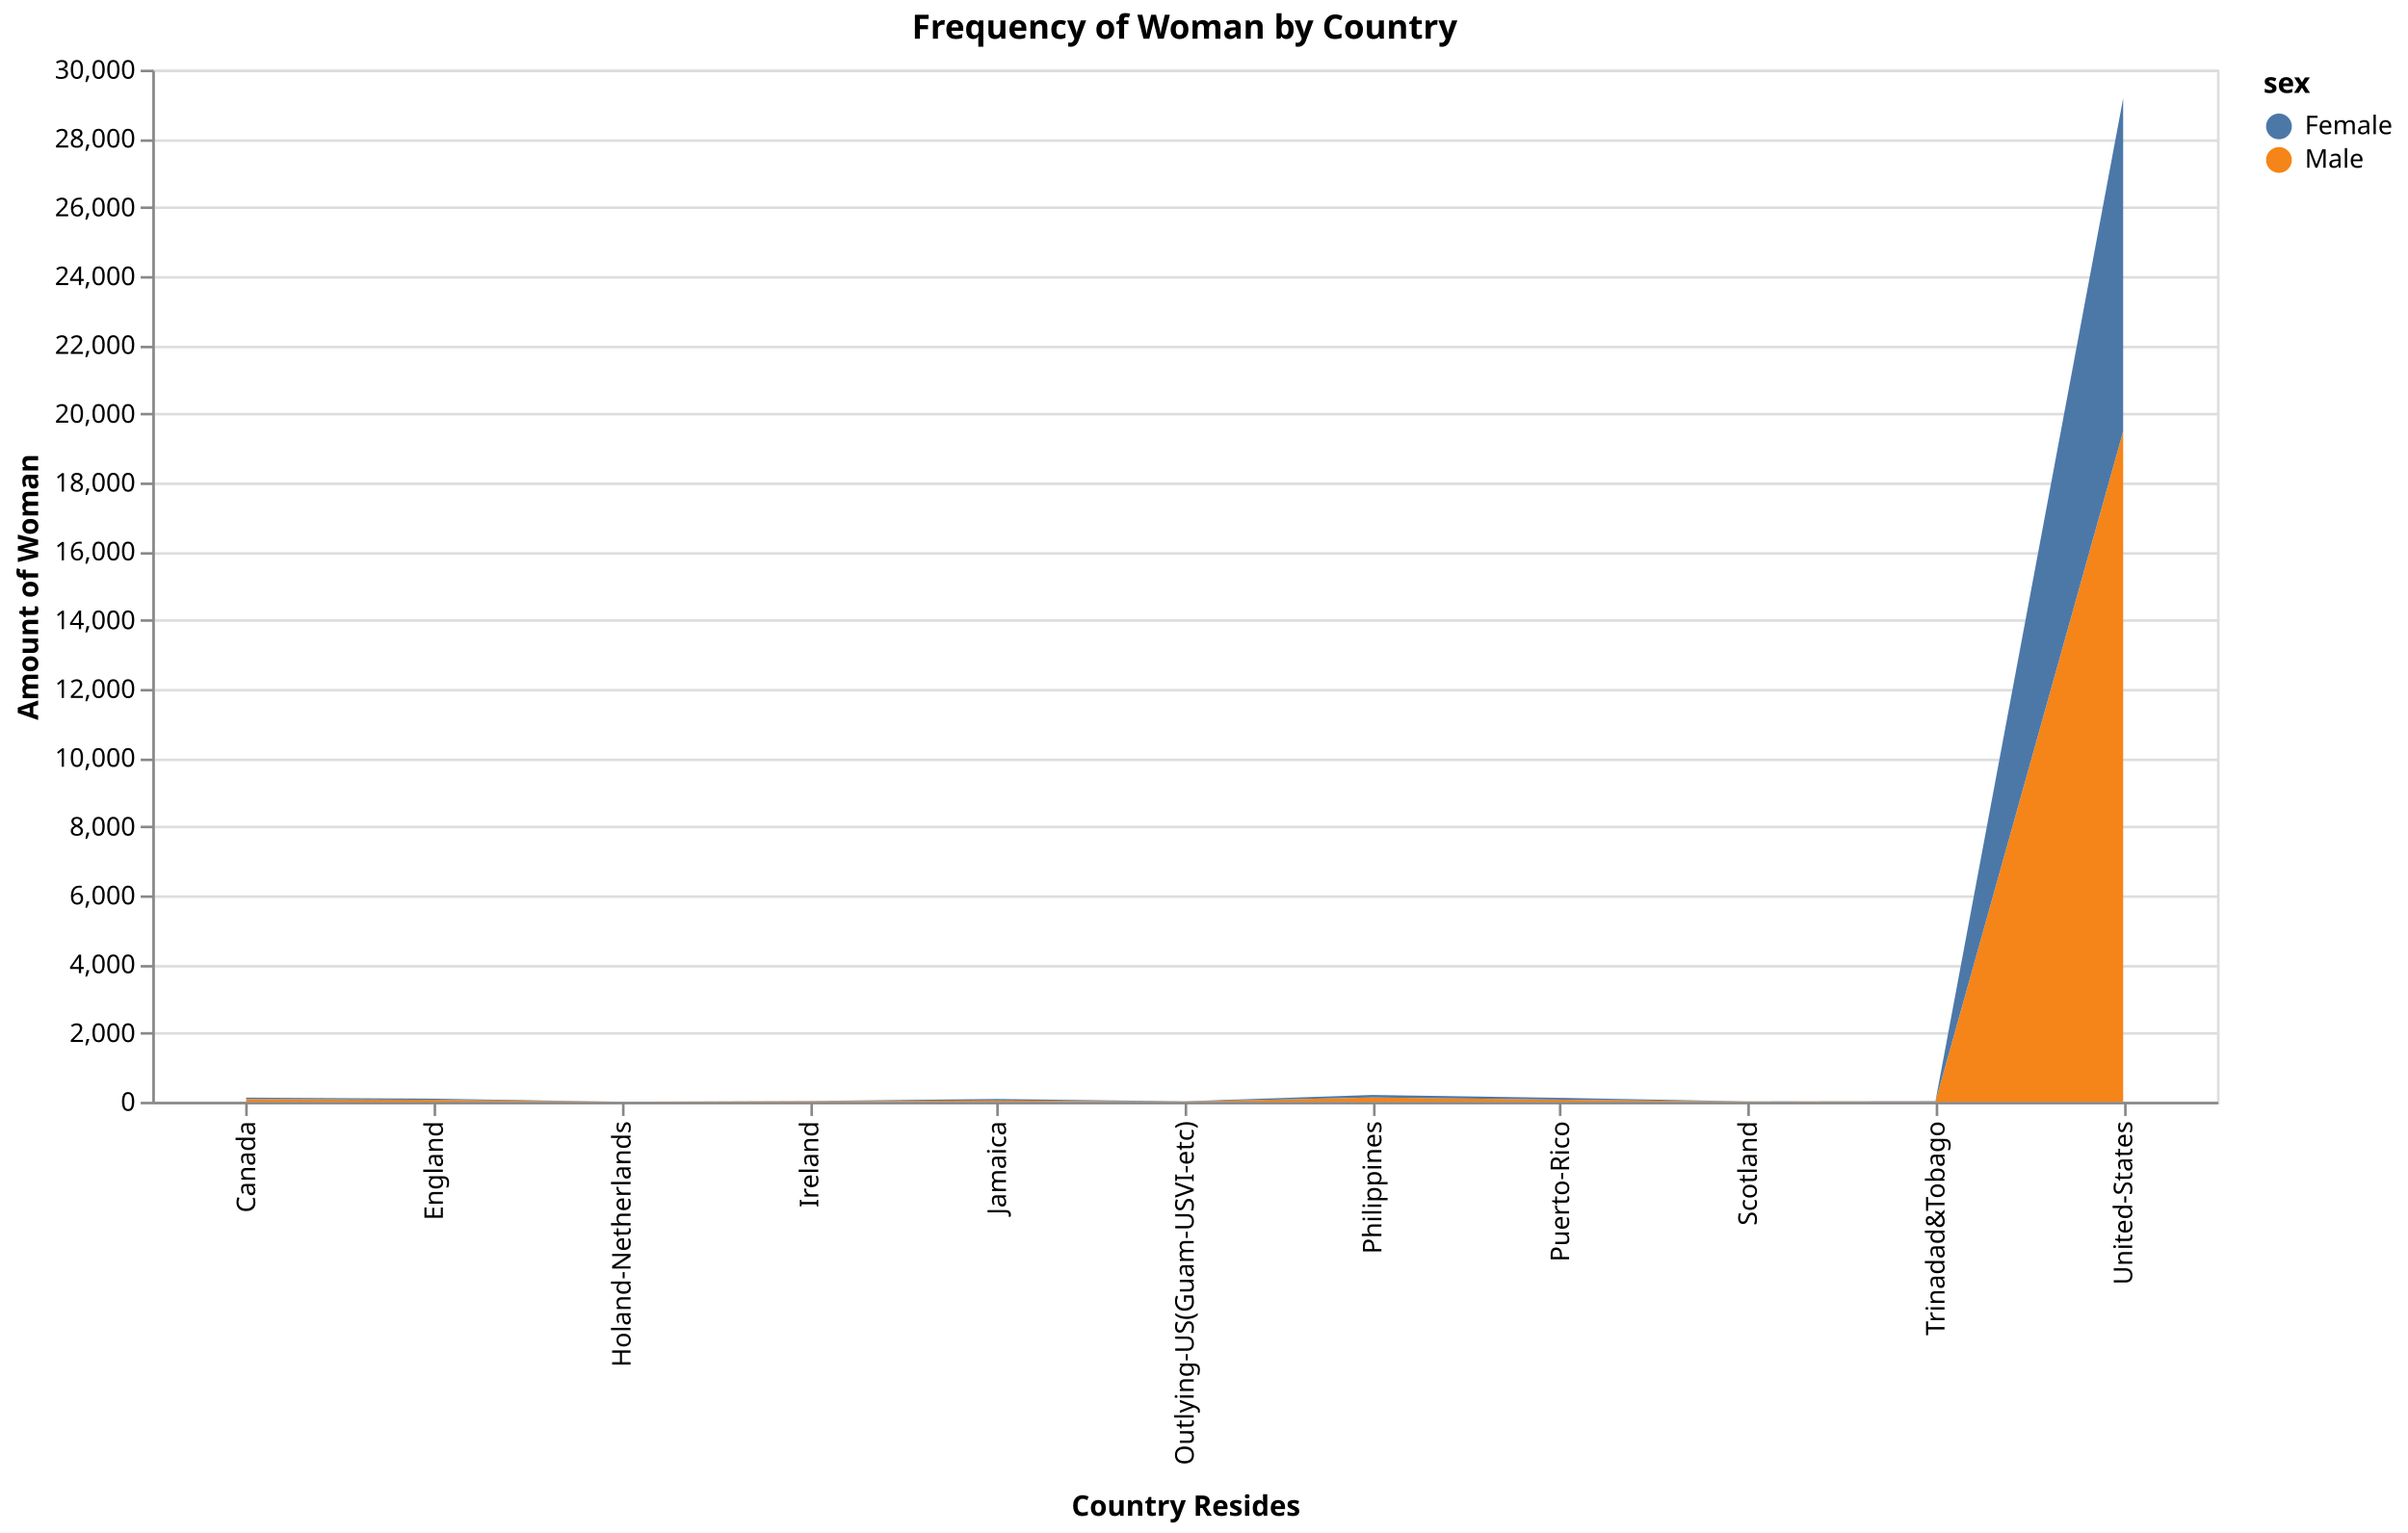
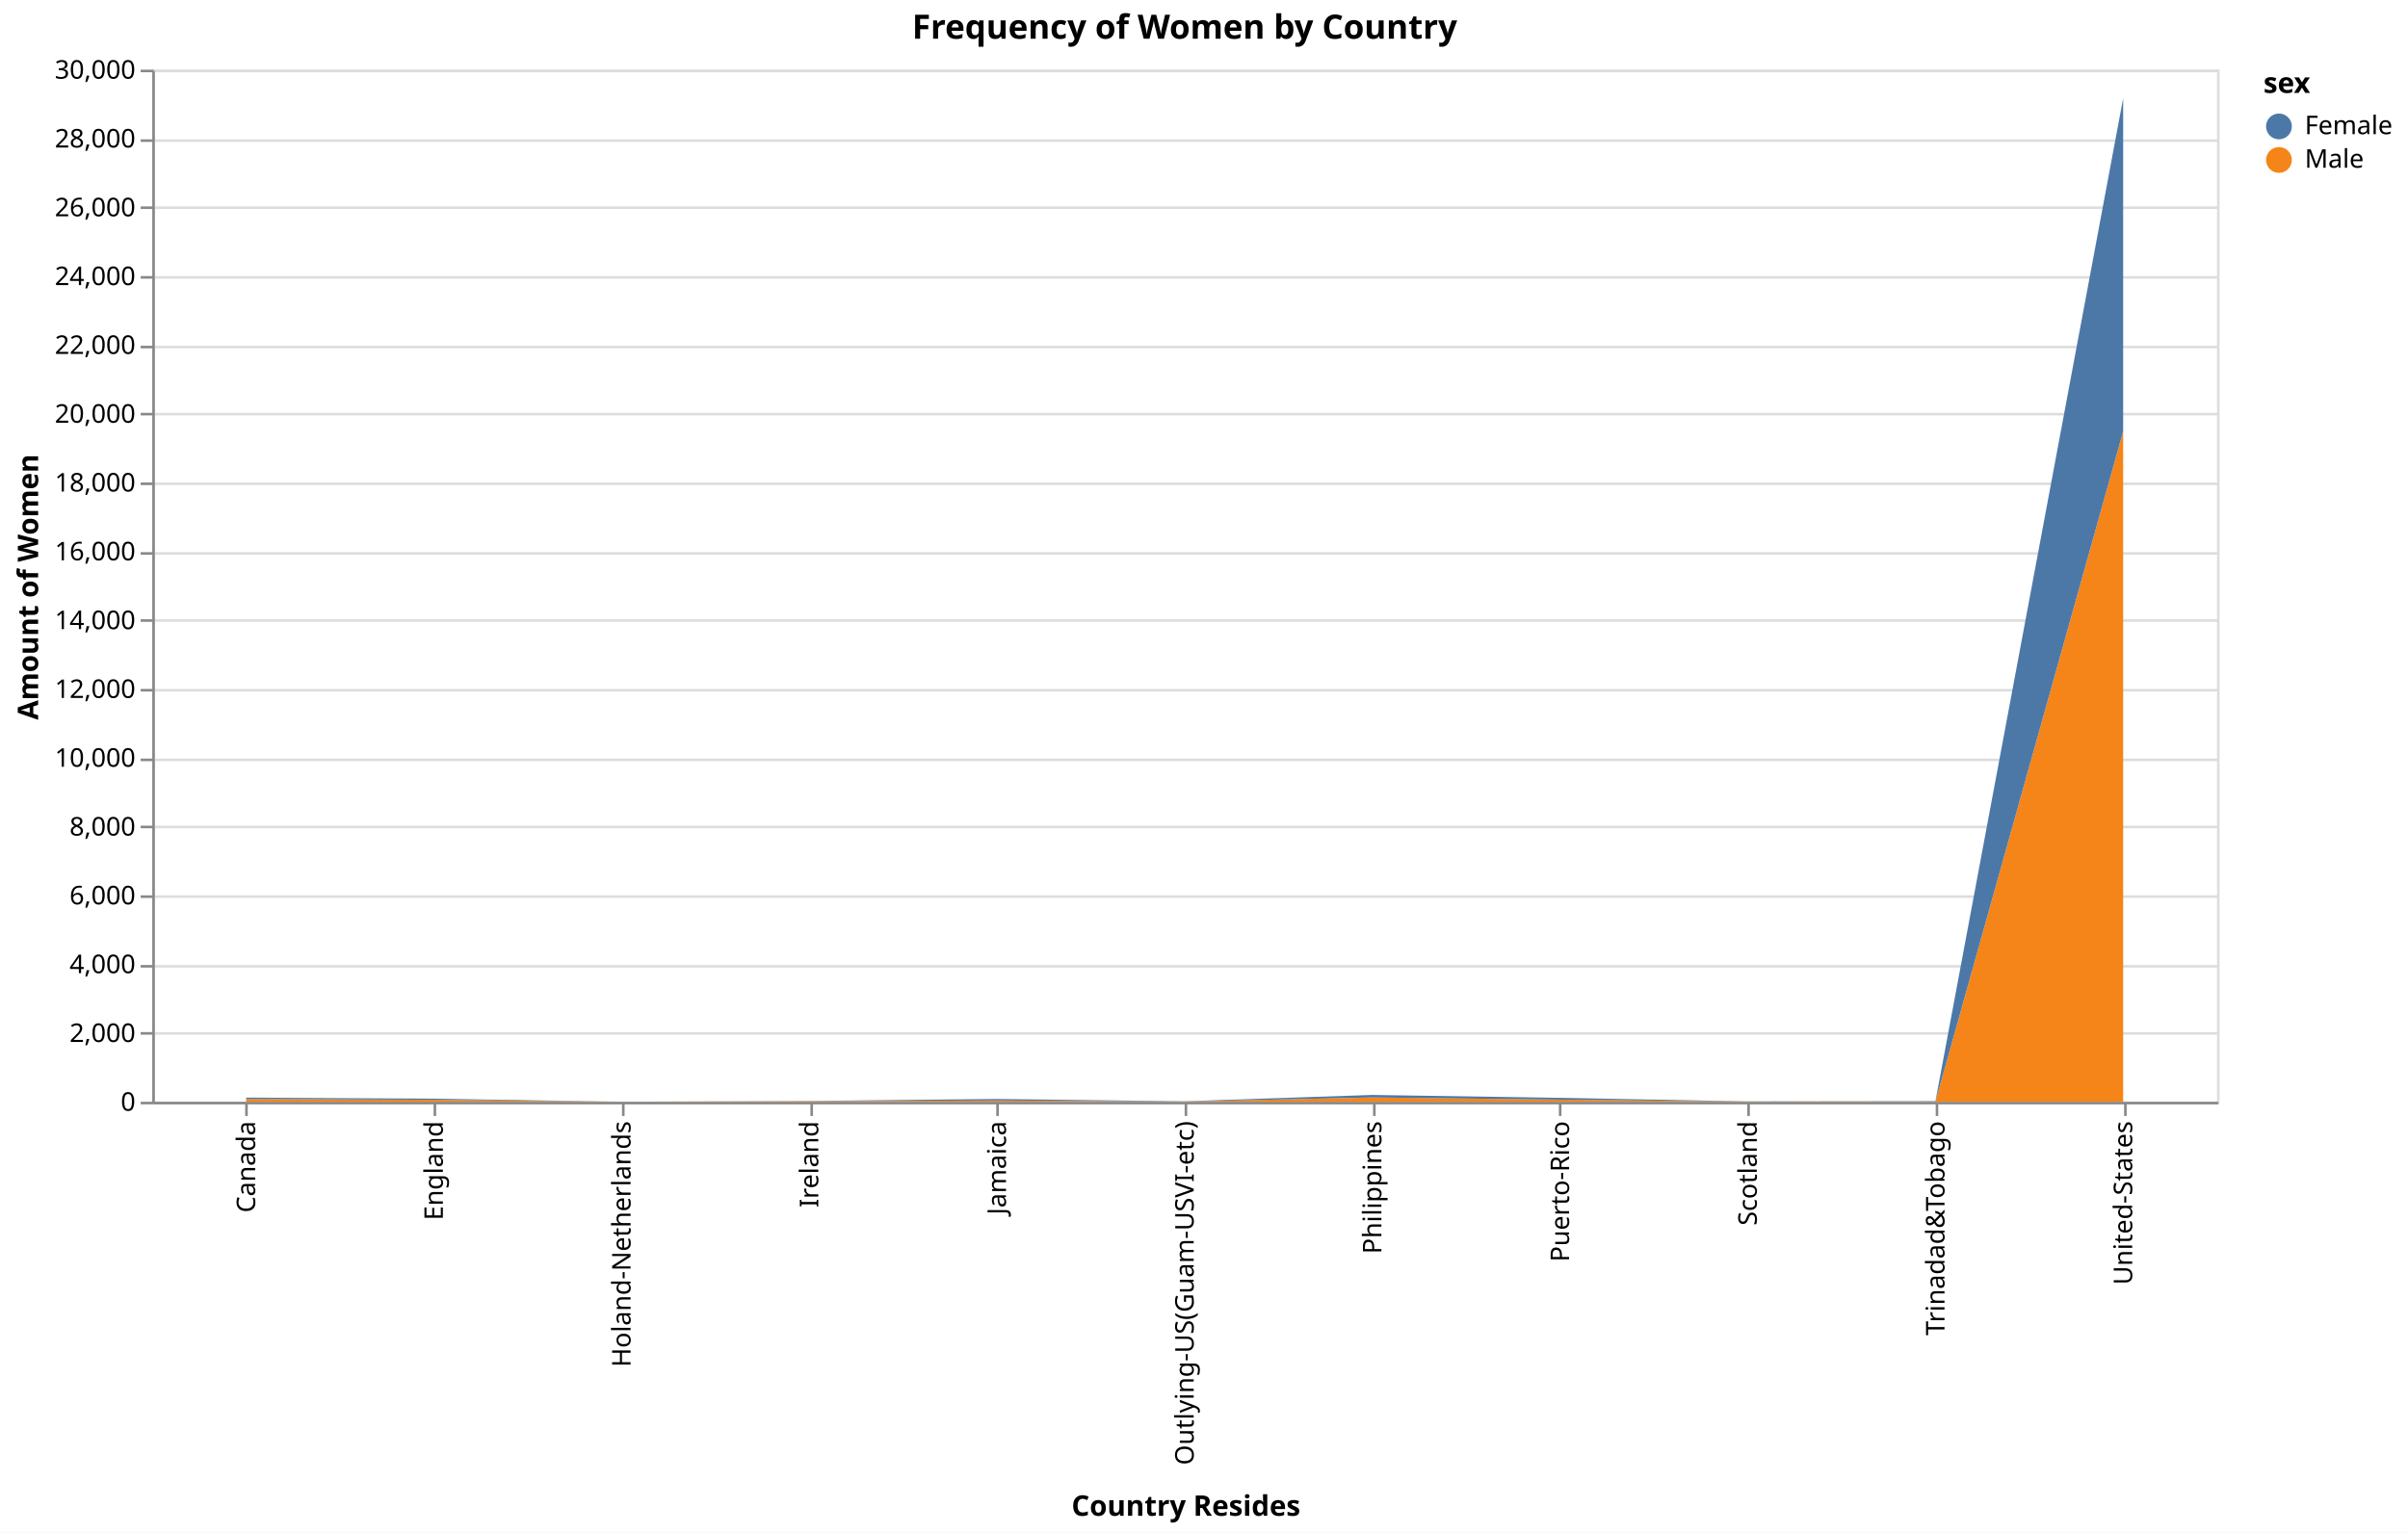
<svg xmlns="http://www.w3.org/2000/svg" version="1.1" class="marks" width="933" height="594" viewBox="0 0 933 594">
  <rect width="933" height="594" fill="white" />
  <g fill="none" stroke-miterlimit="10" transform="translate(59,27)">
    <g class="mark-group role-frame root" role="graphics-object" aria-roledescription="group mark container">
      <g transform="translate(0,0)">
        <path class="background" aria-hidden="true" d="M0.5,0.5h800v400h-800Z" stroke="#ddd" />
        <g>
          <g class="mark-group role-axis" role="graphics-symbol" aria-roledescription="axis" aria-label="Y-axis for a linear scale with values from 0 to 30,000">
            <g transform="translate(0.5,0.5)">
              <path class="background" aria-hidden="true" d="M0,0h0v0h0Z" pointer-events="none" />
              <g>
                <g class="mark-rule role-axis-grid" pointer-events="none">
                  <line transform="translate(0,400)" x2="800" y2="0" stroke="#ddd" stroke-width="1" opacity="1" />
                  <line transform="translate(0,373)" x2="800" y2="0" stroke="#ddd" stroke-width="1" opacity="1" />
                  <line transform="translate(0,347)" x2="800" y2="0" stroke="#ddd" stroke-width="1" opacity="1" />
                  <line transform="translate(0,320)" x2="800" y2="0" stroke="#ddd" stroke-width="1" opacity="1" />
                  <line transform="translate(0,293)" x2="800" y2="0" stroke="#ddd" stroke-width="1" opacity="1" />
                  <line transform="translate(0,267)" x2="800" y2="0" stroke="#ddd" stroke-width="1" opacity="1" />
                  <line transform="translate(0,240)" x2="800" y2="0" stroke="#ddd" stroke-width="1" opacity="1" />
                  <line transform="translate(0,213)" x2="800" y2="0" stroke="#ddd" stroke-width="1" opacity="1" />
                  <line transform="translate(0,187)" x2="800" y2="0" stroke="#ddd" stroke-width="1" opacity="1" />
                  <line transform="translate(0,160)" x2="800" y2="0" stroke="#ddd" stroke-width="1" opacity="1" />
                  <line transform="translate(0,133)" x2="800" y2="0" stroke="#ddd" stroke-width="1" opacity="1" />
                  <line transform="translate(0,107)" x2="800" y2="0" stroke="#ddd" stroke-width="1" opacity="1" />
                  <line transform="translate(0,80)" x2="800" y2="0" stroke="#ddd" stroke-width="1" opacity="1" />
                  <line transform="translate(0,53)" x2="800" y2="0" stroke="#ddd" stroke-width="1" opacity="1" />
                  <line transform="translate(0,27)" x2="800" y2="0" stroke="#ddd" stroke-width="1" opacity="1" />
                  <line transform="translate(0,0)" x2="800" y2="0" stroke="#ddd" stroke-width="1" opacity="1" />
                </g>
              </g>
              <path class="foreground" aria-hidden="true" d="" pointer-events="none" display="none" />
            </g>
          </g>
          <g class="mark-group role-axis" role="graphics-symbol" aria-roledescription="axis" aria-label="X-axis titled 'Country Resides' for a discrete scale with 11 values:  Canada,  England,  Holand-Netherlands,  Ireland,  Jamaica, ending with  United-States">
            <g transform="translate(0.5,400.5)">
              <path class="background" aria-hidden="true" d="M0,0h0v0h0Z" pointer-events="none" />
              <g>
                <g class="mark-rule role-axis-tick" pointer-events="none">
                  <line transform="translate(36,0)" x2="0" y2="5" stroke="#888" stroke-width="1" opacity="1" />
                  <line transform="translate(109,0)" x2="0" y2="5" stroke="#888" stroke-width="1" opacity="1" />
                  <line transform="translate(182,0)" x2="0" y2="5" stroke="#888" stroke-width="1" opacity="1" />
                  <line transform="translate(255,0)" x2="0" y2="5" stroke="#888" stroke-width="1" opacity="1" />
                  <line transform="translate(327,0)" x2="0" y2="5" stroke="#888" stroke-width="1" opacity="1" />
                  <line transform="translate(400,0)" x2="0" y2="5" stroke="#888" stroke-width="1" opacity="1" />
                  <line transform="translate(473,0)" x2="0" y2="5" stroke="#888" stroke-width="1" opacity="1" />
                  <line transform="translate(545,0)" x2="0" y2="5" stroke="#888" stroke-width="1" opacity="1" />
                  <line transform="translate(618,0)" x2="0" y2="5" stroke="#888" stroke-width="1" opacity="1" />
                  <line transform="translate(691,0)" x2="0" y2="5" stroke="#888" stroke-width="1" opacity="1" />
                  <line transform="translate(764,0)" x2="0" y2="5" stroke="#888" stroke-width="1" opacity="1" />
                </g>
                <g class="mark-text role-axis-label" pointer-events="none">
                  <text text-anchor="end" transform="translate(36.36364,7) rotate(270) translate(0,3)" font-family="sans-serif" font-size="10px" fill="#000" opacity="1">Canada</text>
                  <text text-anchor="end" transform="translate(109.0909,7) rotate(270) translate(0,3)" font-family="sans-serif" font-size="10px" fill="#000" opacity="1">England</text>
                  <text text-anchor="end" transform="translate(181.8182,7) rotate(270) translate(0,3)" font-family="sans-serif" font-size="10px" fill="#000" opacity="1">Holand-Netherlands</text>
                  <text text-anchor="end" transform="translate(254.5455,7) rotate(270) translate(0,3)" font-family="sans-serif" font-size="10px" fill="#000" opacity="1">Ireland</text>
                  <text text-anchor="end" transform="translate(327.2727,7) rotate(270) translate(0,3)" font-family="sans-serif" font-size="10px" fill="#000" opacity="1">Jamaica</text>
                  <text text-anchor="end" transform="translate(400,7) rotate(270) translate(0,3)" font-family="sans-serif" font-size="10px" fill="#000" opacity="1">Outlying-US(Guam-USVI-etc)</text>
                  <text text-anchor="end" transform="translate(472.7273,7) rotate(270) translate(0,3)" font-family="sans-serif" font-size="10px" fill="#000" opacity="1">Philippines</text>
                  <text text-anchor="end" transform="translate(545.4545,7) rotate(270) translate(0,3)" font-family="sans-serif" font-size="10px" fill="#000" opacity="1">Puerto-Rico</text>
                  <text text-anchor="end" transform="translate(618.1818,7) rotate(270) translate(0,3)" font-family="sans-serif" font-size="10px" fill="#000" opacity="1">Scotland</text>
                  <text text-anchor="end" transform="translate(690.9091,7) rotate(270) translate(0,3)" font-family="sans-serif" font-size="10px" fill="#000" opacity="1">Trinadad&amp;Tobago</text>
                  <text text-anchor="end" transform="translate(763.6364,7) rotate(270) translate(0,3)" font-family="sans-serif" font-size="10px" fill="#000" opacity="1">United-States</text>
                </g>
                <g class="mark-rule role-axis-domain" pointer-events="none">
                  <line transform="translate(0,0)" x2="800" y2="0" stroke="#888" stroke-width="1" opacity="1" />
                </g>
                <g class="mark-text role-axis-title" pointer-events="none">
                  <text text-anchor="middle" transform="translate(400,159.9561)" font-family="sans-serif" font-size="11px" font-weight="bold" fill="#000" opacity="1">Country Resides</text>
                </g>
              </g>
              <path class="foreground" aria-hidden="true" d="" pointer-events="none" display="none" />
            </g>
          </g>
-           <g class="mark-group role-axis" role="graphics-symbol" aria-roledescription="axis" aria-label="Y-axis titled 'Amount of Woman' for a linear scale with values from 0 to 30,000">
+           <g class="mark-group role-axis" role="graphics-symbol" aria-roledescription="axis" aria-label="Y-axis titled 'Amount of Women' for a linear scale with values from 0 to 30,000">
            <g transform="translate(0.5,0.5)">
              <path class="background" aria-hidden="true" d="M0,0h0v0h0Z" pointer-events="none" />
              <g>
                <g class="mark-rule role-axis-tick" pointer-events="none">
                  <line transform="translate(0,400)" x2="-5" y2="0" stroke="#888" stroke-width="1" opacity="1" />
                  <line transform="translate(0,373)" x2="-5" y2="0" stroke="#888" stroke-width="1" opacity="1" />
                  <line transform="translate(0,347)" x2="-5" y2="0" stroke="#888" stroke-width="1" opacity="1" />
                  <line transform="translate(0,320)" x2="-5" y2="0" stroke="#888" stroke-width="1" opacity="1" />
                  <line transform="translate(0,293)" x2="-5" y2="0" stroke="#888" stroke-width="1" opacity="1" />
                  <line transform="translate(0,267)" x2="-5" y2="0" stroke="#888" stroke-width="1" opacity="1" />
                  <line transform="translate(0,240)" x2="-5" y2="0" stroke="#888" stroke-width="1" opacity="1" />
                  <line transform="translate(0,213)" x2="-5" y2="0" stroke="#888" stroke-width="1" opacity="1" />
                  <line transform="translate(0,187)" x2="-5" y2="0" stroke="#888" stroke-width="1" opacity="1" />
                  <line transform="translate(0,160)" x2="-5" y2="0" stroke="#888" stroke-width="1" opacity="1" />
                  <line transform="translate(0,133)" x2="-5" y2="0" stroke="#888" stroke-width="1" opacity="1" />
                  <line transform="translate(0,107)" x2="-5" y2="0" stroke="#888" stroke-width="1" opacity="1" />
                  <line transform="translate(0,80)" x2="-5" y2="0" stroke="#888" stroke-width="1" opacity="1" />
                  <line transform="translate(0,53)" x2="-5" y2="0" stroke="#888" stroke-width="1" opacity="1" />
                  <line transform="translate(0,27)" x2="-5" y2="0" stroke="#888" stroke-width="1" opacity="1" />
                  <line transform="translate(0,0)" x2="-5" y2="0" stroke="#888" stroke-width="1" opacity="1" />
                </g>
                <g class="mark-text role-axis-label" pointer-events="none">
                  <text text-anchor="end" transform="translate(-7,403)" font-family="sans-serif" font-size="10px" fill="#000" opacity="1">0</text>
                  <text text-anchor="end" transform="translate(-7,376.3333)" font-family="sans-serif" font-size="10px" fill="#000" opacity="1">2,000</text>
                  <text text-anchor="end" transform="translate(-7,349.6667)" font-family="sans-serif" font-size="10px" fill="#000" opacity="1">4,000</text>
                  <text text-anchor="end" transform="translate(-7,323)" font-family="sans-serif" font-size="10px" fill="#000" opacity="1">6,000</text>
                  <text text-anchor="end" transform="translate(-7,296.3333)" font-family="sans-serif" font-size="10px" fill="#000" opacity="1">8,000</text>
                  <text text-anchor="end" transform="translate(-7,269.6667)" font-family="sans-serif" font-size="10px" fill="#000" opacity="1">10,000</text>
                  <text text-anchor="end" transform="translate(-7,243)" font-family="sans-serif" font-size="10px" fill="#000" opacity="1">12,000</text>
                  <text text-anchor="end" transform="translate(-7,216.3333)" font-family="sans-serif" font-size="10px" fill="#000" opacity="1">14,000</text>
                  <text text-anchor="end" transform="translate(-7,189.6667)" font-family="sans-serif" font-size="10px" fill="#000" opacity="1">16,000</text>
                  <text text-anchor="end" transform="translate(-7,163)" font-family="sans-serif" font-size="10px" fill="#000" opacity="1">18,000</text>
                  <text text-anchor="end" transform="translate(-7,136.3333)" font-family="sans-serif" font-size="10px" fill="#000" opacity="1">20,000</text>
                  <text text-anchor="end" transform="translate(-7,109.6667)" font-family="sans-serif" font-size="10px" fill="#000" opacity="1">22,000</text>
                  <text text-anchor="end" transform="translate(-7,83)" font-family="sans-serif" font-size="10px" fill="#000" opacity="1">24,000</text>
                  <text text-anchor="end" transform="translate(-7,56.33333)" font-family="sans-serif" font-size="10px" fill="#000" opacity="1">26,000</text>
                  <text text-anchor="end" transform="translate(-7,29.66667)" font-family="sans-serif" font-size="10px" fill="#000" opacity="1">28,000</text>
                  <text text-anchor="end" transform="translate(-7,3)" font-family="sans-serif" font-size="10px" fill="#000" opacity="1">30,000</text>
                </g>
                <g class="mark-rule role-axis-domain" pointer-events="none">
                  <line transform="translate(0,400)" x2="0" y2="-400" stroke="#888" stroke-width="1" opacity="1" />
                </g>
                <g class="mark-text role-axis-title" pointer-events="none">
-                   <text text-anchor="middle" transform="translate(-42.72852,200) rotate(-90) translate(0,-2)" font-family="sans-serif" font-size="11px" font-weight="bold" fill="#000" opacity="1">Amount of Woman</text>
+                   <text text-anchor="middle" transform="translate(-42.72852,200) rotate(-90) translate(0,-2)" font-family="sans-serif" font-size="11px" font-weight="bold" fill="#000" opacity="1">Amount of Women</text>
                </g>
              </g>
              <path class="foreground" aria-hidden="true" d="" pointer-events="none" display="none" />
            </g>
          </g>
          <g class="mark-group role-scope pathgroup" role="graphics-object" aria-roledescription="group mark container">
            <g transform="translate(0,0)">
              <path class="background" aria-hidden="true" d="M0,0h800v400h-800Z" />
              <g>
                <g class="mark-area role-mark marks" role="graphics-symbol" aria-roledescription="area mark container">
                  <path d="M36.364,398.907L109.091,399.227L181.818,400L254.545,399.773L327.273,399.493L400,399.907L472.727,398.333L545.455,399.173L618.182,399.907L690.909,399.893L763.636,140.16L763.636,400L690.909,400L618.182,400L545.455,400L472.727,400L400,400L327.273,400L254.545,400L181.818,400L109.091,400L36.364,400Z" fill="#f58518" />
                </g>
              </g>
              <path class="foreground" aria-hidden="true" d="" display="none" />
            </g>
            <g transform="translate(0,0)">
              <path class="background" aria-hidden="true" d="M0,0h800v400h-800Z" />
              <g>
                <g class="mark-area role-mark marks" role="graphics-symbol" aria-roledescription="area mark container">
                  <path d="M36.364,398.387L109.091,398.8L181.818,399.987L254.545,399.68L327.273,398.92L400,399.813L472.727,397.36L545.455,398.48L618.182,399.84L690.909,399.747L763.636,11.067L763.636,140.16L690.909,399.893L618.182,399.907L545.455,399.173L472.727,398.333L400,399.907L327.273,399.493L254.545,399.773L181.818,400L109.091,399.227L36.364,398.907Z" fill="#4c78a8" />
                </g>
              </g>
              <path class="foreground" aria-hidden="true" d="" display="none" />
            </g>
          </g>
          <g class="mark-group role-legend" role="graphics-symbol" aria-roledescription="legend" aria-label="Symbol legend titled 'sex' for fill color with 2 values:  Female,  Male">
            <g transform="translate(818,0)">
              <path class="background" aria-hidden="true" d="M0,0h51v40h-51Z" pointer-events="none" />
              <g>
                <g class="mark-group role-legend-entry">
                  <g transform="translate(0,16)">
                    <path class="background" aria-hidden="true" d="M0,0h0v0h0Z" pointer-events="none" />
                    <g>
                      <g class="mark-group role-scope" role="graphics-object" aria-roledescription="group mark container">
                        <g transform="translate(0,0)">
                          <path class="background" aria-hidden="true" d="M0,0h50.219v11h-50.219Z" pointer-events="none" opacity="1" />
                          <g>
                            <g class="mark-symbol role-legend-symbol" pointer-events="none">
                              <path transform="translate(6,6)" d="M5,0A5,5,0,1,1,-5,0A5,5,0,1,1,5,0" fill="#4c78a8" stroke-width="1.5" opacity="1" />
                            </g>
                            <g class="mark-text role-legend-label" pointer-events="none">
                              <text text-anchor="start" transform="translate(16,9)" font-family="sans-serif" font-size="10px" fill="#000" opacity="1">Female</text>
                            </g>
                          </g>
                          <path class="foreground" aria-hidden="true" d="" pointer-events="none" display="none" />
                        </g>
                        <g transform="translate(0,13)">
                          <path class="background" aria-hidden="true" d="M0,0h50.219v11h-50.219Z" pointer-events="none" opacity="1" />
                          <g>
                            <g class="mark-symbol role-legend-symbol" pointer-events="none">
                              <path transform="translate(6,6)" d="M5,0A5,5,0,1,1,-5,0A5,5,0,1,1,5,0" fill="#f58518" stroke-width="1.5" opacity="1" />
                            </g>
                            <g class="mark-text role-legend-label" pointer-events="none">
                              <text text-anchor="start" transform="translate(16,9)" font-family="sans-serif" font-size="10px" fill="#000" opacity="1">Male</text>
                            </g>
                          </g>
                          <path class="foreground" aria-hidden="true" d="" pointer-events="none" display="none" />
                        </g>
                      </g>
                    </g>
                    <path class="foreground" aria-hidden="true" d="" pointer-events="none" display="none" />
                  </g>
                </g>
                <g class="mark-text role-legend-title" pointer-events="none">
                  <text text-anchor="start" transform="translate(0,9)" font-family="sans-serif" font-size="11px" font-weight="bold" fill="#000" opacity="1">sex</text>
                </g>
              </g>
              <path class="foreground" aria-hidden="true" d="" pointer-events="none" display="none" />
            </g>
          </g>
          <g class="mark-group role-title">
            <g transform="translate(400,-22)">
              <path class="background" aria-hidden="true" d="M0,0h0v0h0Z" pointer-events="none" />
              <g>
-                 <g class="mark-text role-title-text" role="graphics-symbol" aria-roledescription="title" aria-label="Title text 'Frequency of Woman by Country'" pointer-events="none">
-                   <text text-anchor="middle" transform="translate(0,10)" font-family="sans-serif" font-size="13px" font-weight="bold" fill="#000" opacity="1">Frequency of Woman by Country</text>
+                 <g class="mark-text role-title-text" role="graphics-symbol" aria-roledescription="title" aria-label="Title text 'Frequency of Women by Country'" pointer-events="none">
+                   <text text-anchor="middle" transform="translate(0,10)" font-family="sans-serif" font-size="13px" font-weight="bold" fill="#000" opacity="1">Frequency of Women by Country</text>
                </g>
              </g>
              <path class="foreground" aria-hidden="true" d="" pointer-events="none" display="none" />
            </g>
          </g>
        </g>
        <path class="foreground" aria-hidden="true" d="" display="none" />
      </g>
    </g>
  </g>
</svg>
